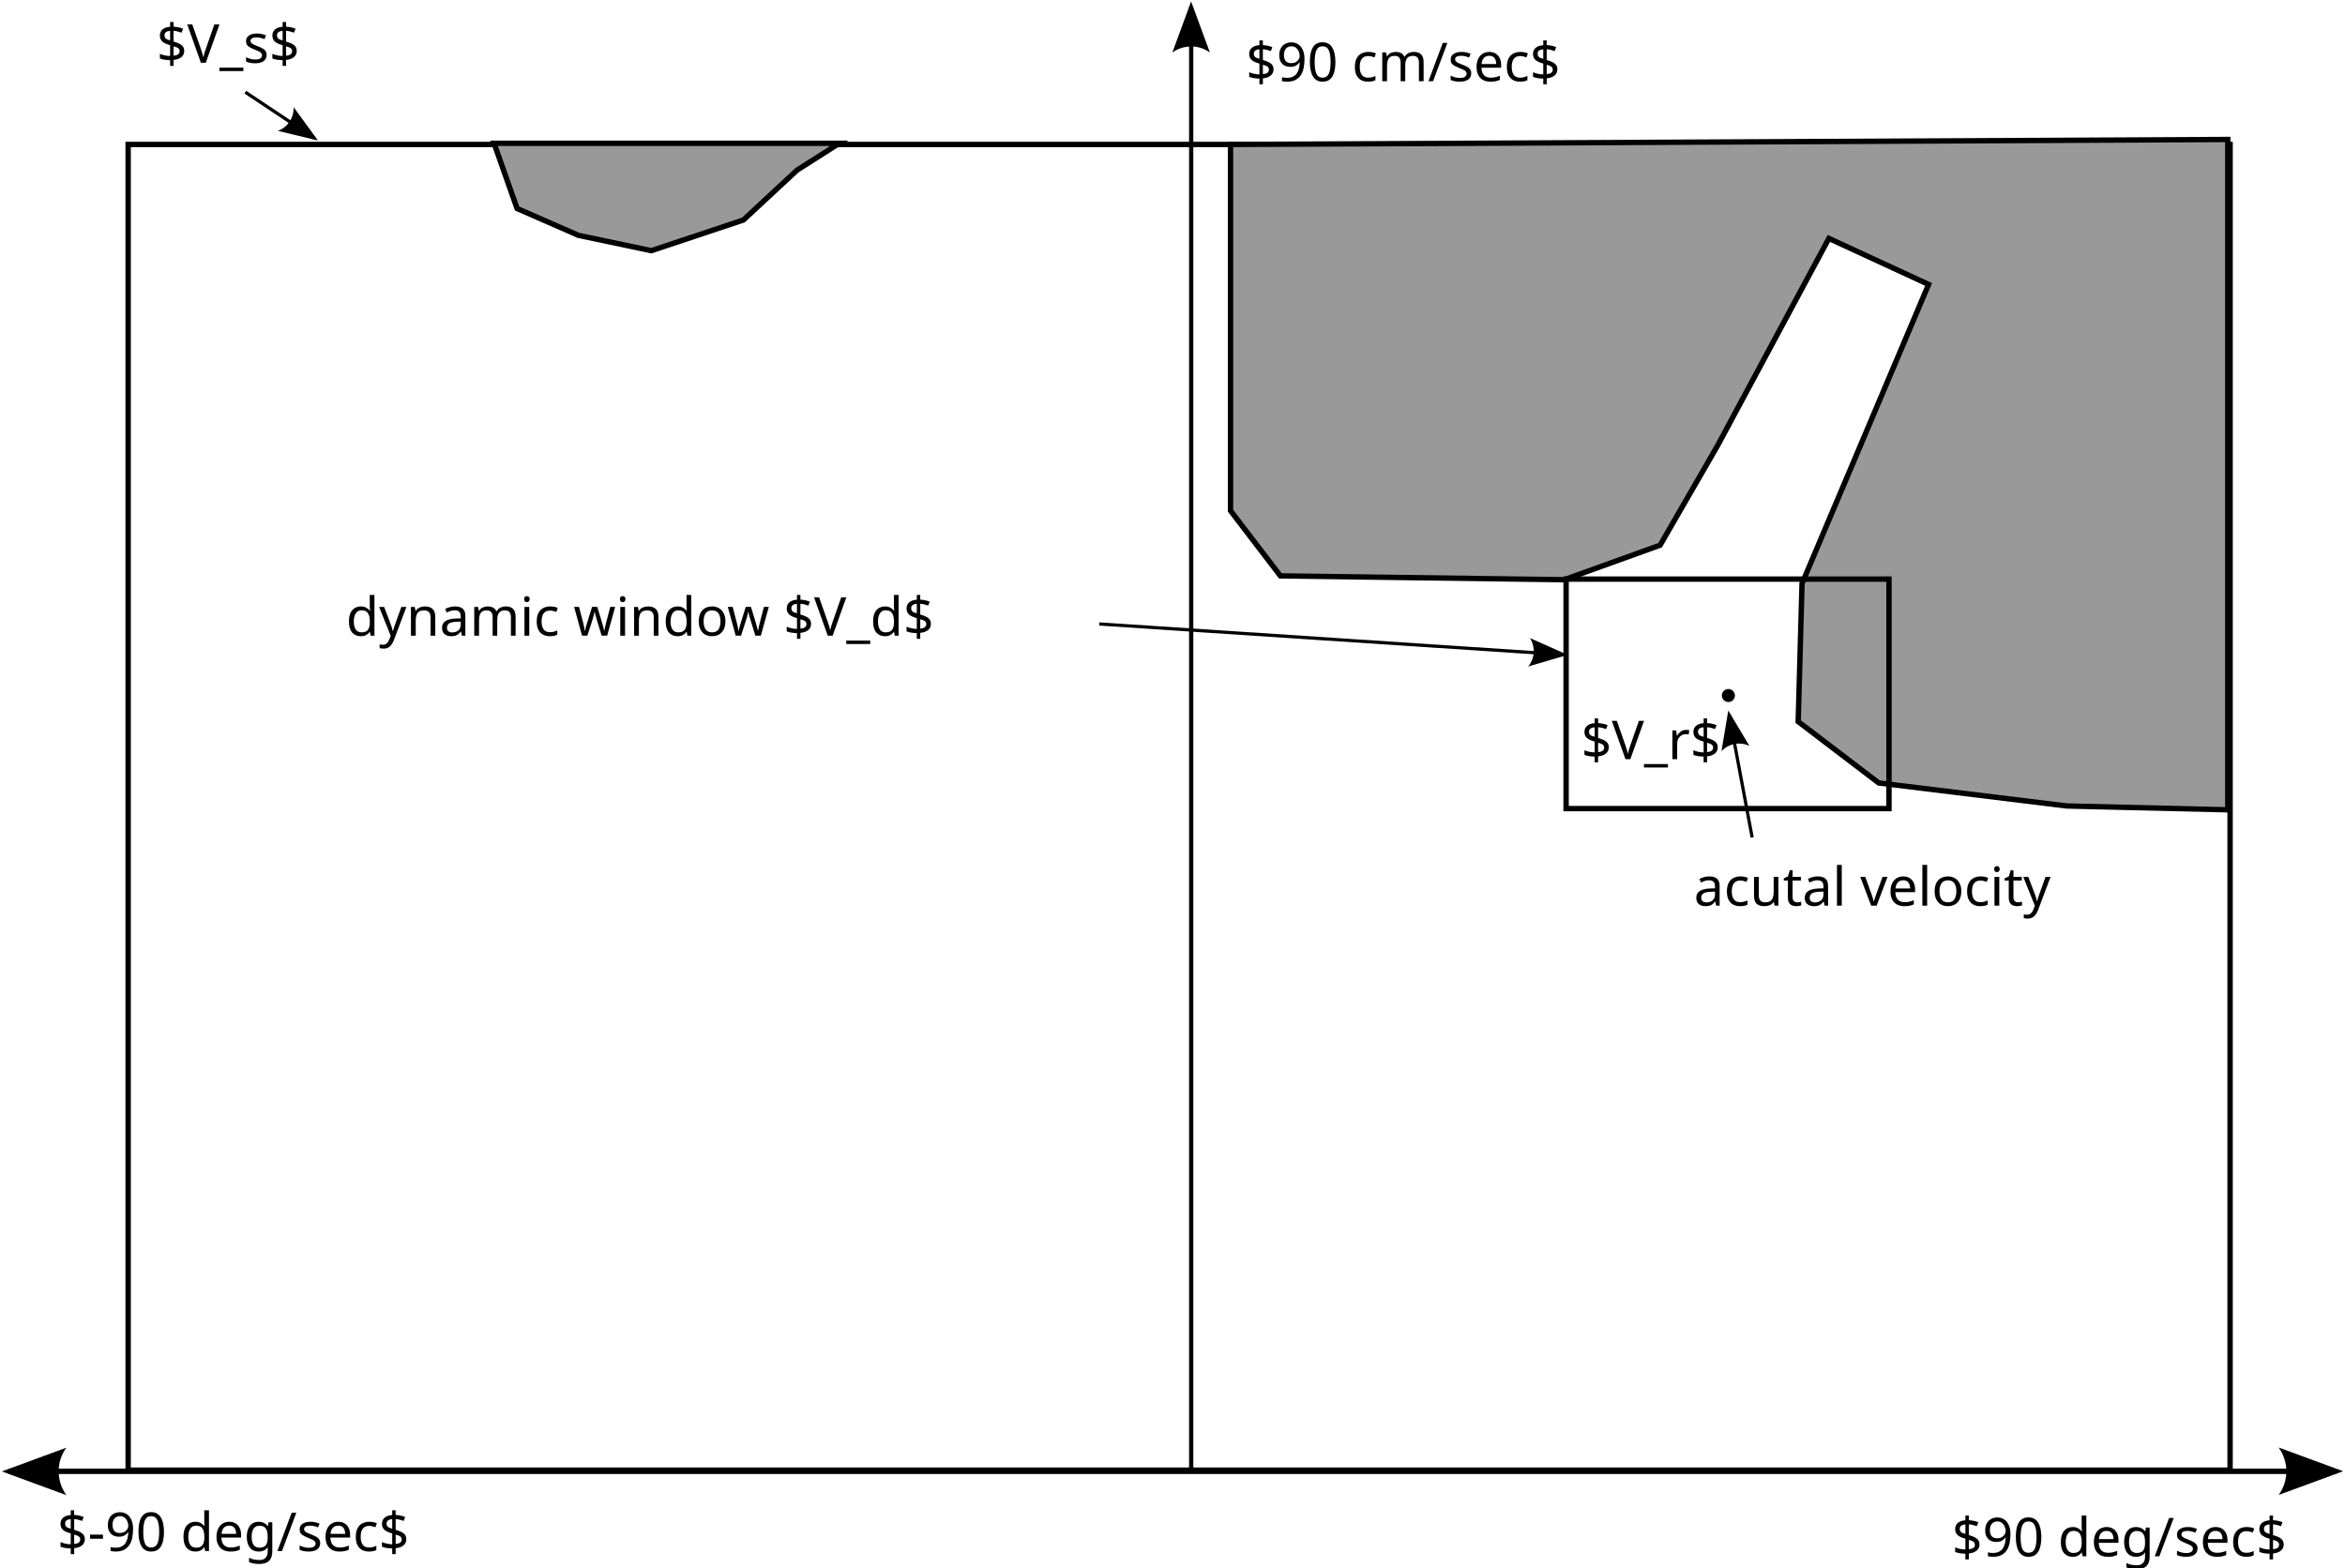
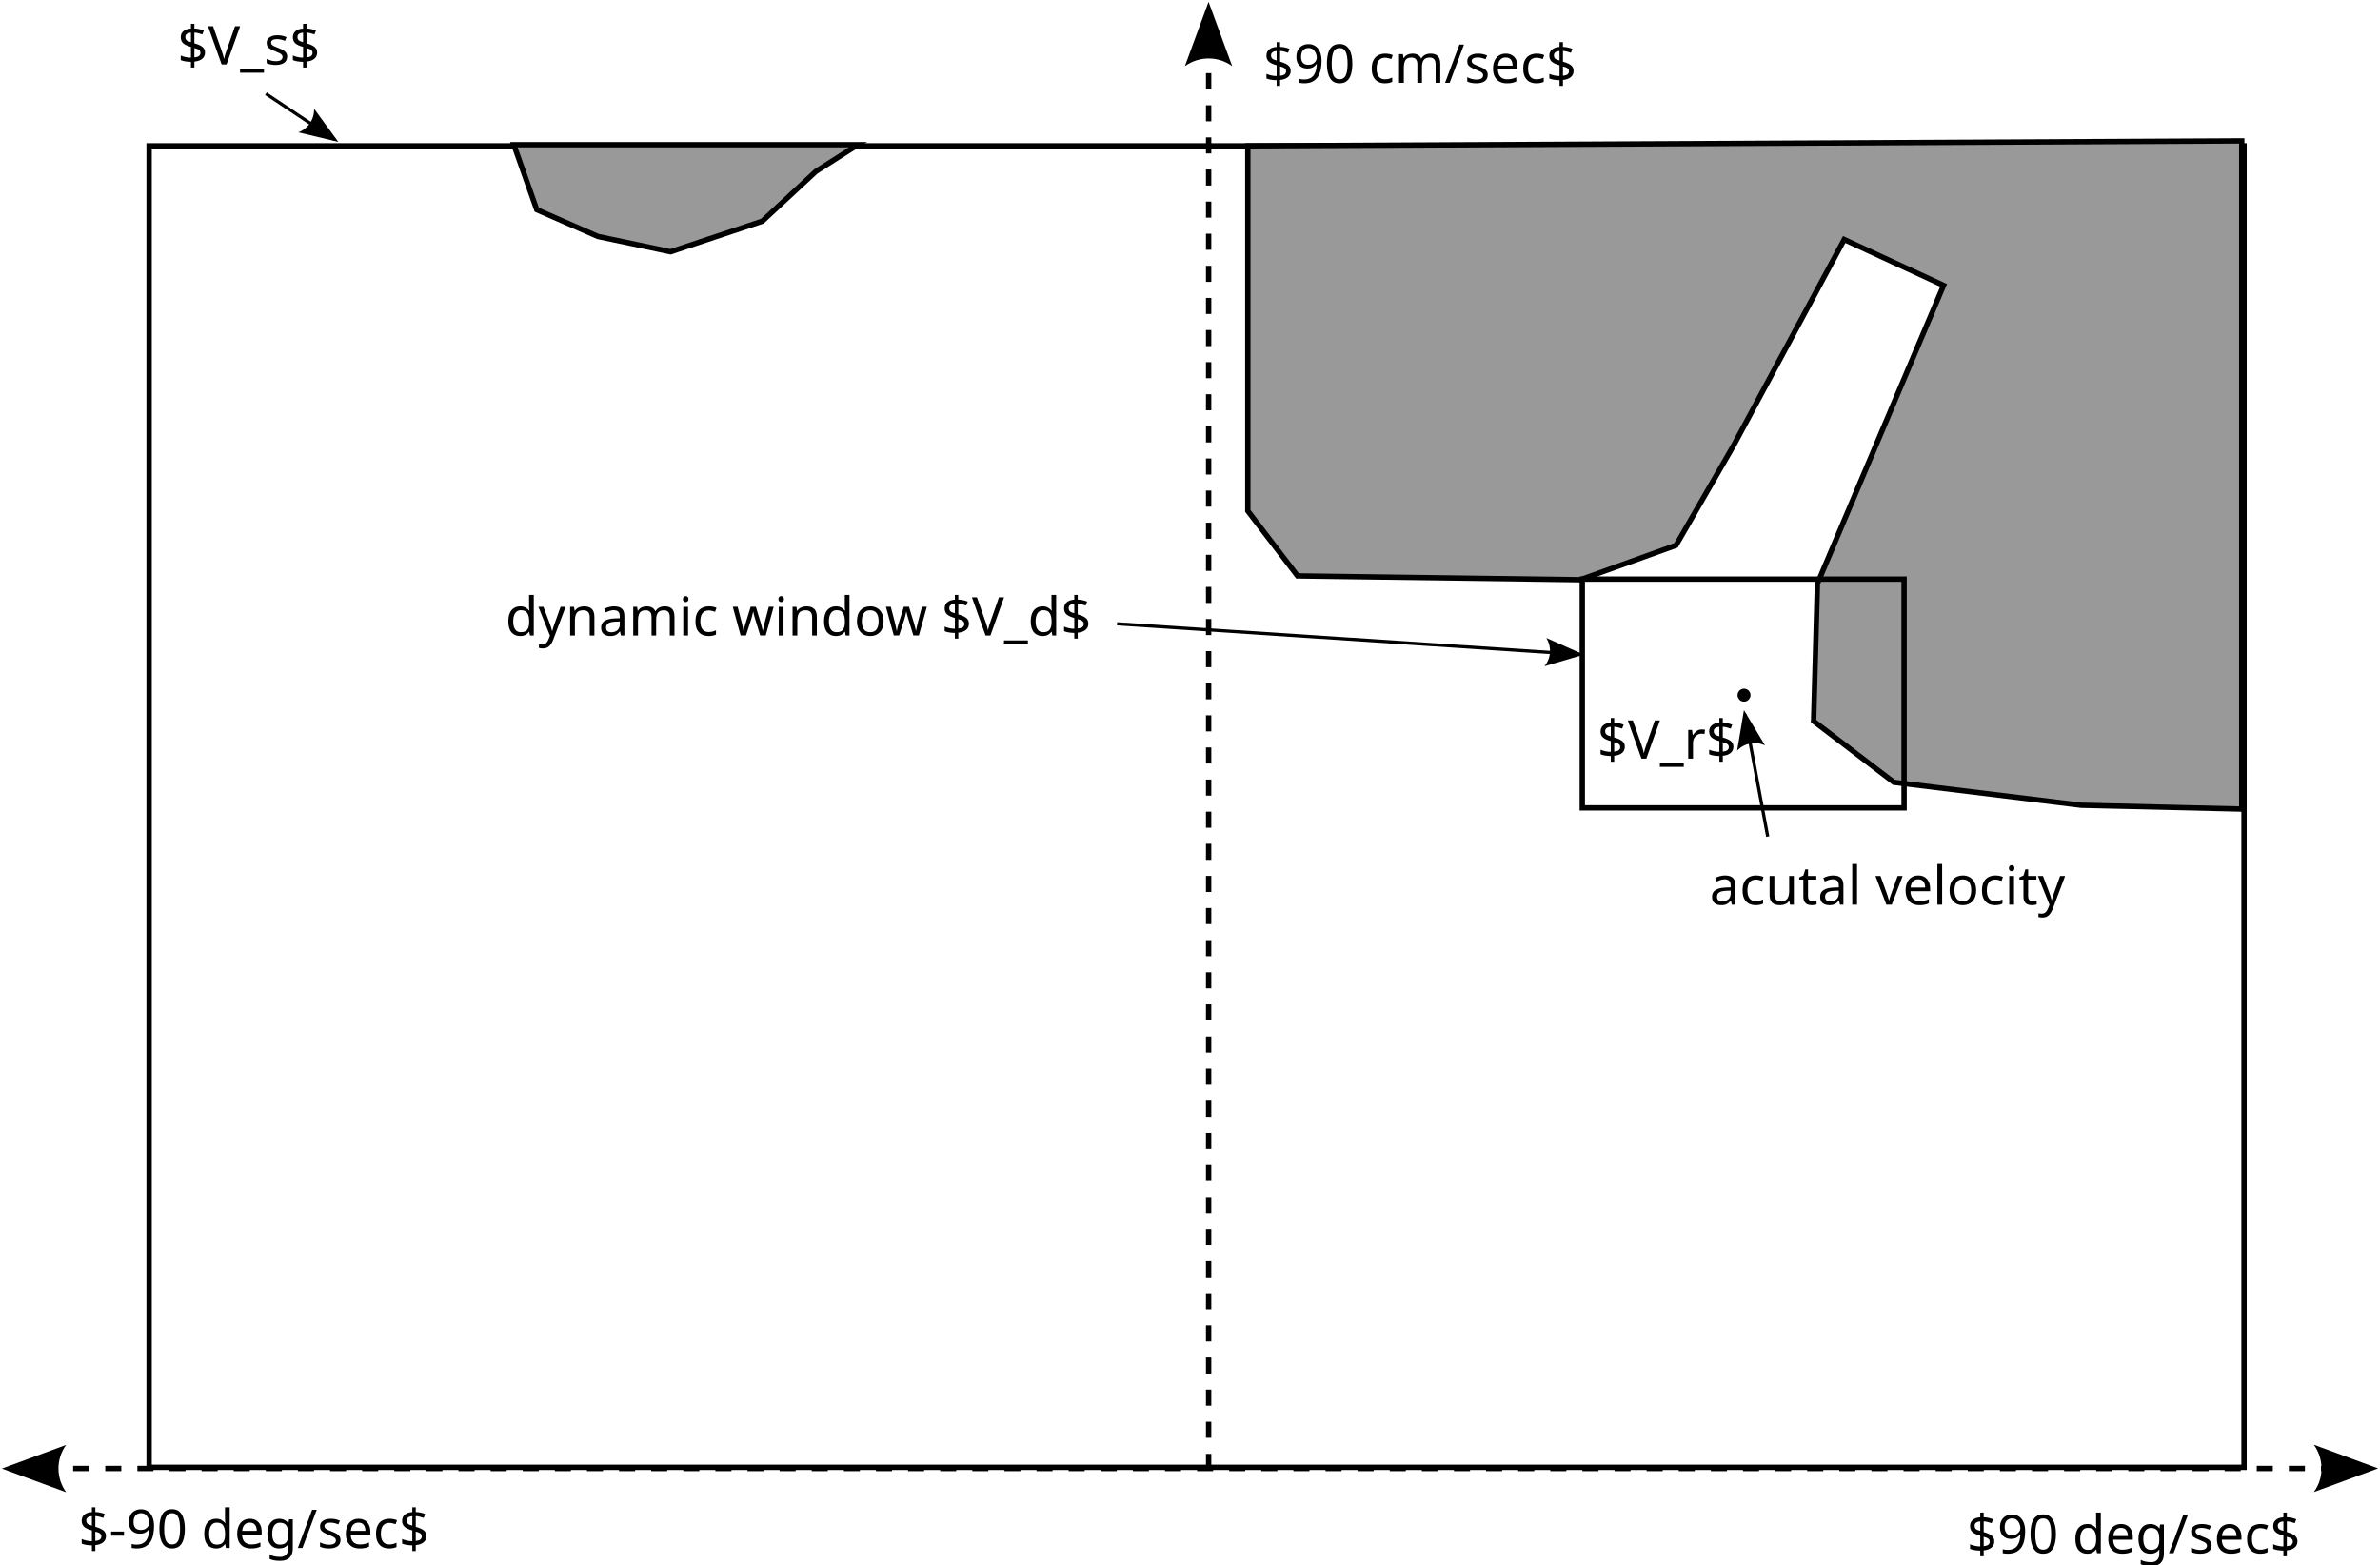
- <svg xmlns="http://www.w3.org/2000/svg" width="436.692" height="291.96" id="svg2" version="1.1">
+ <svg xmlns="http://www.w3.org/2000/svg" width="444.692" height="292.307" id="svg2" version="1.1">
  <defs id="defs4">
    <marker orient="auto" refY="0" refX="0" id="Arrow2Lend" style="overflow:visible">
      <path id="path3801" style="fill-rule:evenodd;stroke-width:0.625;stroke-linejoin:round" d="M 8.719,4.034 -2.207,0.016 8.719,-4.002 c -1.745,2.372 -1.735,5.617 -6e-7,8.035 z" transform="matrix(-1.1,0,0,-1.1,-1.1,0)" />
    </marker>
    <marker orient="auto" refY="0" refX="0" id="Arrow1Lend" style="overflow:visible">
      <path id="path3783" d="M 0,0 5,-5 -12.5,0 5,5 0,0 z" style="fill-rule:evenodd;stroke:#000000;stroke-width:1pt" transform="matrix(-0.8,0,0,-0.8,-10,0)" />
    </marker>
    <marker orient="auto" refY="0" refX="0" id="Arrow2Lstart" style="overflow:visible">
      <path id="path3798" style="fill-rule:evenodd;stroke-width:0.625;stroke-linejoin:round" d="M 8.719,4.034 -2.207,0.016 8.719,-4.002 c -1.745,2.372 -1.735,5.617 -6e-7,8.035 z" transform="matrix(1.1,0,0,1.1,1.1,0)" />
    </marker>
    <marker orient="auto" refY="0" refX="0" id="Arrow2Lstart-9" style="overflow:visible">
      <path id="path3798-2" style="fill-rule:evenodd;stroke-width:0.625;stroke-linejoin:round" d="M 8.719,4.034 -2.207,0.016 8.719,-4.002 c -1.745,2.372 -1.735,5.617 -6e-7,8.035 z" transform="matrix(1.1,0,0,1.1,1.1,0)" />
    </marker>
    <marker orient="auto" refY="0" refX="0" id="Arrow2Lend-9" style="overflow:visible">
      <path id="path3801-6" style="fill-rule:evenodd;stroke-width:0.625;stroke-linejoin:round" d="M 8.719,4.034 -2.207,0.016 8.719,-4.002 c -1.745,2.372 -1.735,5.617 -6e-7,8.035 z" transform="matrix(-1.1,0,0,-1.1,-1.1,0)" />
    </marker>
    <marker orient="auto" refY="0" refX="0" id="Arrow2Lstart-9-0" style="overflow:visible">
      <path id="path3798-2-7" style="fill-rule:evenodd;stroke-width:0.625;stroke-linejoin:round" d="M 8.719,4.034 -2.207,0.016 8.719,-4.002 c -1.745,2.372 -1.735,5.617 -6e-7,8.035 z" transform="matrix(1.1,0,0,1.1,1.1,0)" />
    </marker>
    <marker orient="auto" refY="0" refX="0" id="Arrow2Lstart-9-6" style="overflow:visible">
      <path id="path3798-2-6" style="fill-rule:evenodd;stroke-width:0.625;stroke-linejoin:round" d="M 8.719,4.034 -2.207,0.016 8.719,-4.002 c -1.745,2.372 -1.735,5.617 -6e-7,8.035 z" transform="matrix(1.1,0,0,1.1,1.1,0)" />
    </marker>
  </defs>
-   <g id="layer1" transform="translate(-15.85114,-5.669155)">
-     <path style="fill:none;stroke:#000000;stroke-width:1;stroke-linecap:butt;stroke-linejoin:miter;stroke-miterlimit:4;stroke-opacity:1;stroke-dasharray:none;marker-start:url(#Arrow2Lstart);marker-mid:none;marker-end:url(#Arrow2Lend)" d="m 23.234,278.787 433.355,0" id="path3006" transform="translate(-5.714286,0.9336112)" />
-     <path style="fill:none;stroke:#000000;stroke-width:0.792;stroke-linecap:butt;stroke-linejoin:miter;stroke-miterlimit:4;stroke-opacity:1;stroke-dasharray:none;marker-start:url(#Arrow2Lstart);marker-mid:none;marker-end:none" d="m 237.679,6.991 0,272.109" id="path3006-7" />
+   <g id="layer1" transform="translate(-11.85114,-5.322875)">
+     <path style="fill:none;stroke:#000000;stroke-width:1;stroke-linecap:butt;stroke-linejoin:miter;stroke-miterlimit:4;stroke-opacity:1;stroke-dasharray:3, 3;stroke-dashoffset:0;marker-start:url(#Arrow2Lstart);marker-mid:none;marker-end:url(#Arrow2Lend)" d="m 13.519,279.72 441.355,0" id="path3006" />
+     <path style="fill:none;stroke:#000000;stroke-width:1;stroke-linecap:butt;stroke-linejoin:miter;stroke-miterlimit:4;stroke-opacity:1;stroke-dasharray:3, 3;stroke-dashoffset:0;marker-start:url(#Arrow2Lstart);marker-mid:none;marker-end:none" d="m 237.679,6.991 0,272.109" id="path3006-7" />
    <rect style="fill:none;stroke:#000000;stroke-width:1;stroke-miterlimit:4;stroke-dasharray:none;stroke-dashoffset:0" id="rect5186" width="391.429" height="246.929" x="39.714" y="32.576" />
    <path style="fill:#999999;fill-opacity:1;stroke:#000000;stroke-width:1px;stroke-linecap:butt;stroke-linejoin:miter;stroke-opacity:1" d="m 113.571,31.429 4.286,12.143 11.429,5 13.571,2.857 L 160,45.714 l 10,-9.286 7.857,-5 z" id="path5188" transform="translate(-5.714286,0.9336112)" />
    <path style="fill:#999999;fill-opacity:1;stroke:#000000;stroke-width:1px;stroke-linecap:butt;stroke-linejoin:miter;stroke-opacity:1" d="m 245,32.576 0,68.214 9.286,12.143 52.857,0.714 L 325,107.219 335.714,88.648 356.429,50.076 375,58.648 l -23.571,55.714 -0.714,25.714 15,11.429 35,4.286 30,0.714 0,-124.857 z" id="path5190" />
    <rect style="fill:none;stroke:#000000;stroke-width:1;stroke-miterlimit:4;stroke-dasharray:none;stroke-dashoffset:0" id="rect5186-6" width="60.126" height="42.746" x="307.494" y="113.534" />
    <path style="fill:#000000;fill-opacity:1;stroke:#000000;stroke-width:1;stroke-miterlimit:4;stroke-dasharray:none;stroke-dashoffset:0" id="path5210" d="m -32.857,102.857 c 0,0.394 -0.32,0.714 -0.714,0.714 -0.394,0 -0.714,-0.32 -0.714,-0.714 0,-0.394 0.32,-0.714 0.714,-0.714 0.394,0 0.714,0.32 0.714,0.714 z" transform="translate(371.2857,32.36218)" />
    <text xml:space="preserve" style="font-size:10px;font-style:normal;font-weight:normal;line-height:125%;letter-spacing:0px;word-spacing:0px;fill:#000000;fill-opacity:1;stroke:none;font-family:Sans" x="331.286" y="174.362" id="text5212">
      <tspan id="tspan5214" x="331.286" y="174.362">acutal velocity</tspan>
    </text>
    <path style="fill:none;stroke:#000000;stroke-width:0.6;stroke-linecap:butt;stroke-linejoin:miter;stroke-miterlimit:4;stroke-opacity:1;stroke-dasharray:none;marker-start:url(#Arrow2Lstart-9)" d="m 343.571,137.857 4.286,22.857" id="path5216" transform="translate(-5.714286,0.9336112)" />
    <path style="fill:none;stroke:#000000;stroke-width:0.6;stroke-linecap:butt;stroke-linejoin:miter;stroke-miterlimit:4;stroke-opacity:1;stroke-dasharray:none;marker-start:url(#Arrow2Lstart-9)" d="m 306.996,127.603 -86.429,-5.714" id="path5216-5" />
-     <text xml:space="preserve" style="font-size:10px;font-style:normal;font-weight:normal;line-height:125%;letter-spacing:0px;word-spacing:0px;fill:#000000;fill-opacity:1;stroke:none;font-family:Sans" x="80.286" y="124.076" id="text5432">
-       <tspan id="tspan5434" x="80.286" y="124.076">dynamic window $V_d$</tspan>
+     <text xml:space="preserve" style="font-size:10px;font-style:normal;font-weight:normal;line-height:125%;letter-spacing:0px;word-spacing:0px;fill:#000000;fill-opacity:1;stroke:none;font-family:Sans" x="106.286" y="124.076" id="text5432">
+       <tspan id="tspan5434" x="106.286" y="124.076">dynamic window $V_d$</tspan>
    </text>
    <text xml:space="preserve" style="font-size:10px;font-style:normal;font-weight:normal;line-height:125%;letter-spacing:0px;word-spacing:0px;fill:#000000;fill-opacity:1;stroke:none;font-family:Sans" x="310.286" y="147.076" id="text5436">
      <tspan id="tspan5438" x="310.286" y="147.076">$V_r$</tspan>
    </text>
    <text xml:space="preserve" style="font-size:10px;font-style:normal;font-weight:normal;line-height:125%;letter-spacing:0px;word-spacing:0px;fill:#000000;fill-opacity:1;stroke:none;font-family:Sans" x="50.714" y="16.429" id="text5440" transform="translate(-5.714286,0.9336112)">
      <tspan id="tspan5442" x="50.714" y="16.429">$V_s$</tspan>
    </text>
    <path style="fill:none;stroke:#000000;stroke-width:0.6;stroke-linecap:butt;stroke-linejoin:miter;stroke-miterlimit:4;stroke-opacity:1;stroke-dasharray:none;marker-start:url(#Arrow2Lstart-9)" d="M 74.395,31.406 61.538,22.835" id="path5216-5-6" />
    <text xml:space="preserve" style="font-size:10px;font-style:normal;font-weight:normal;line-height:125%;letter-spacing:0px;word-spacing:0px;fill:#000000;fill-opacity:1;stroke:none;font-family:Sans" x="247.857" y="20.791" id="text5468">
      <tspan id="tspan5470" x="247.857" y="20.791">$90 cm/sec$</tspan>
    </text>
    <text xml:space="preserve" style="font-size:10px;font-style:normal;font-weight:normal;line-height:125%;letter-spacing:0px;word-spacing:0px;fill:#000000;fill-opacity:1;stroke:none;font-family:Sans" x="26.494" y="294.569" id="text5468-6">
      <tspan id="tspan5470-9" x="26.494" y="294.569">$-90 deg/sec$</tspan>
    </text>
    <text xml:space="preserve" style="font-size:10px;font-style:normal;font-weight:normal;line-height:125%;letter-spacing:0px;word-spacing:0px;fill:#000000;fill-opacity:1;stroke:none;font-family:Sans" x="379.319" y="295.55" id="text5468-6-8">
      <tspan id="tspan5470-9-6" x="379.319" y="295.55">$90 deg/sec$</tspan>
    </text>
  </g>
</svg>
